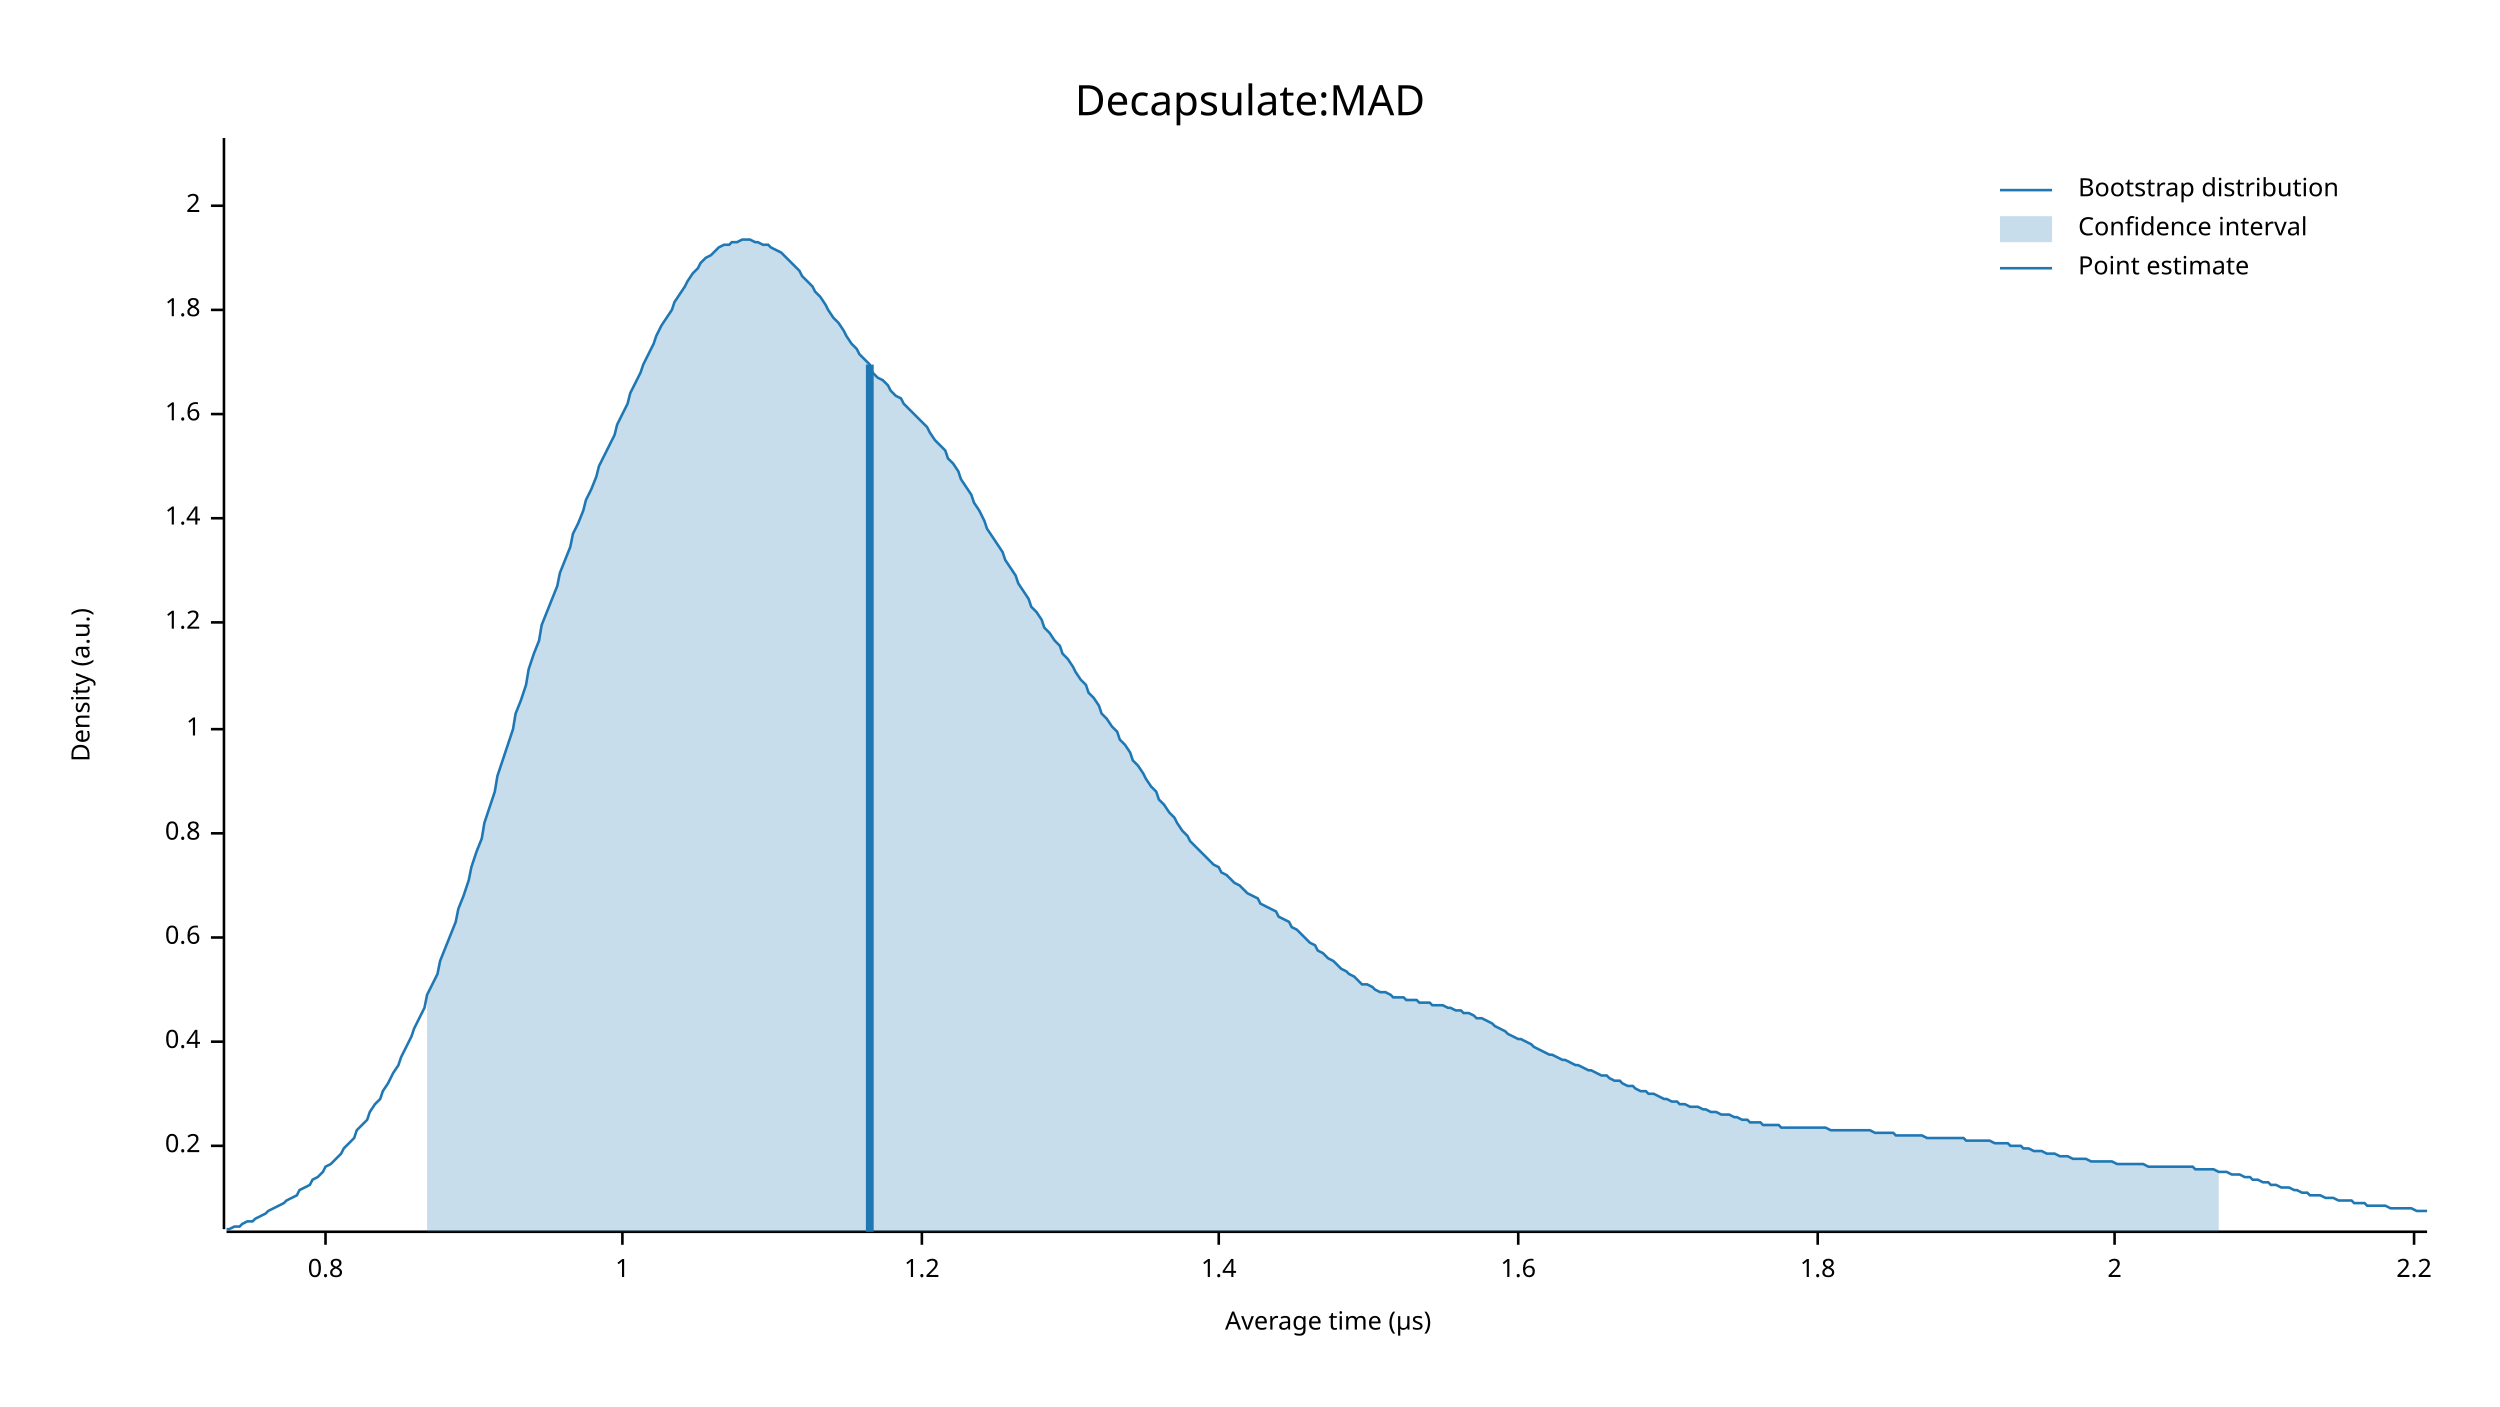
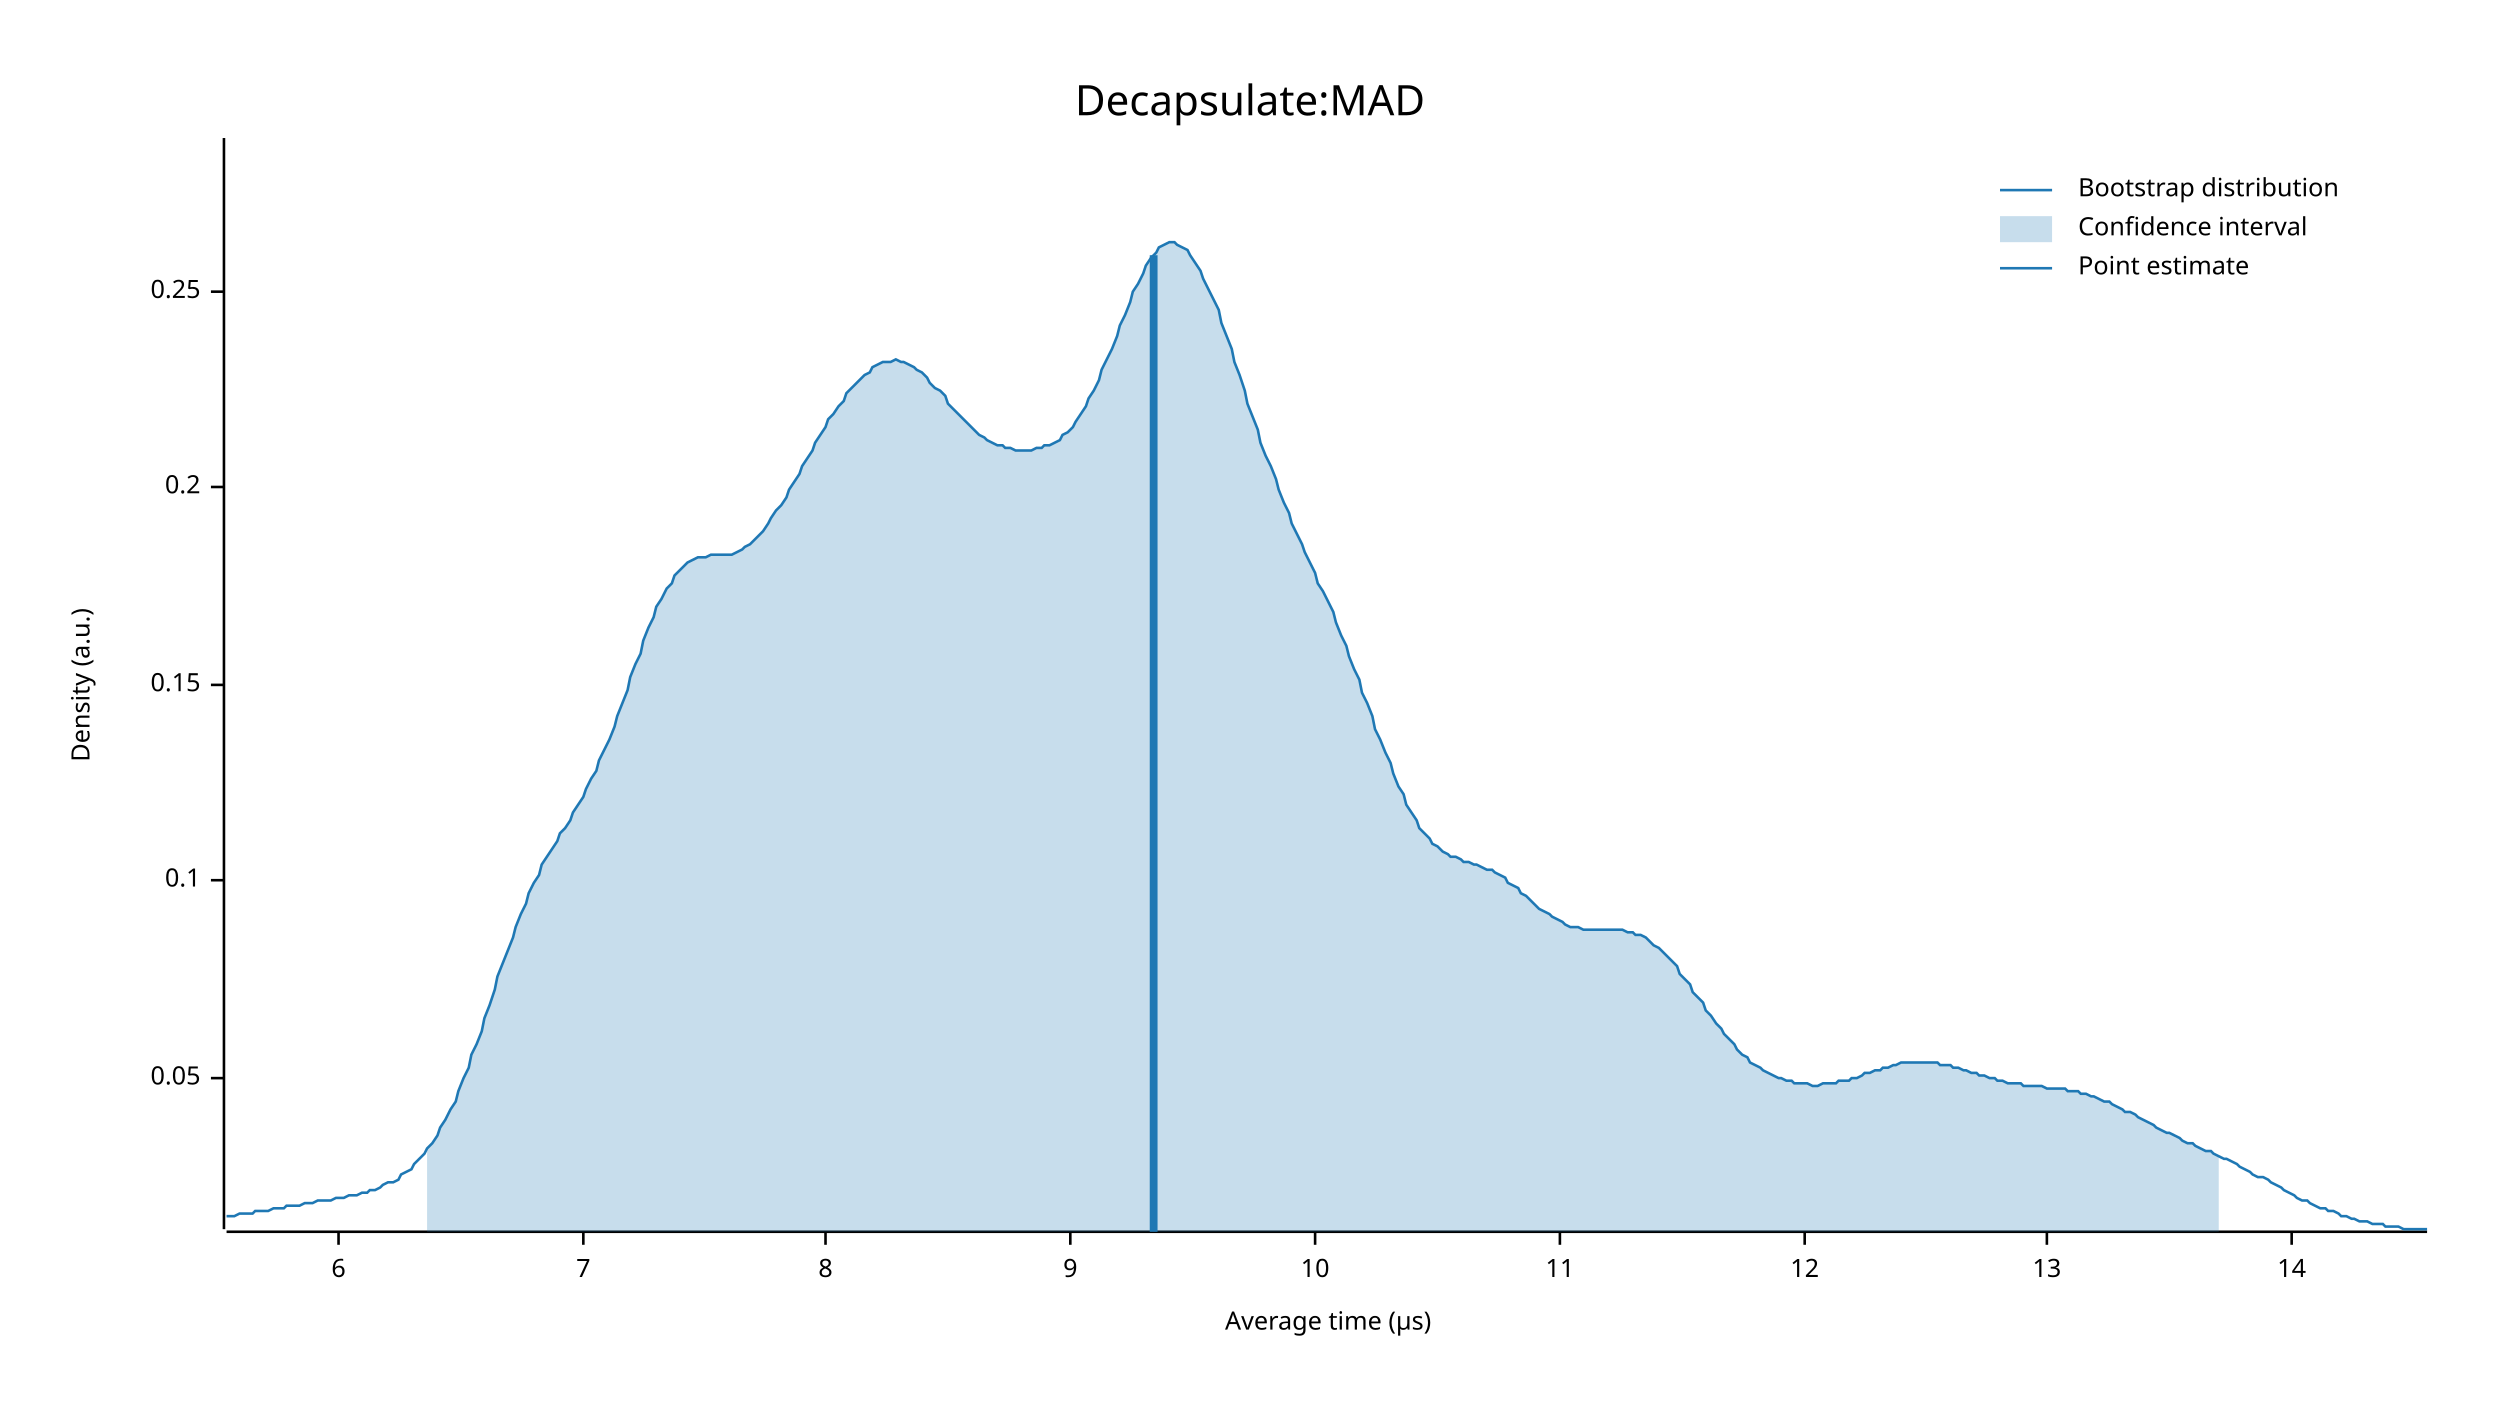
<svg xmlns="http://www.w3.org/2000/svg" width="960" height="540" viewBox="0 0 960 540">
  <text x="480" y="32" dy="0.76em" text-anchor="middle" font-family="sans-serif" font-size="16.129" opacity="1" fill="#000000">
Decapsulate:MAD
</text>
  <text x="27" y="263" dy="0.76em" text-anchor="middle" font-family="sans-serif" font-size="9.677" opacity="1" fill="#000000" transform="rotate(270, 27, 263)">
Density (a.u.)
</text>
  <text x="510" y="513" dy="-0.5ex" text-anchor="middle" font-family="sans-serif" font-size="9.677" opacity="1" fill="#000000">
Average time (µs)
</text>
  <polyline fill="none" opacity="1" stroke="#000000" stroke-width="1" points="86,53 86,472 " />
-   <text x="77" y="440" dy="0.5ex" text-anchor="end" font-family="sans-serif" font-size="9.677" opacity="1" fill="#000000">
+   <text x="77" y="414" dy="0.5ex" text-anchor="end" font-family="sans-serif" font-size="9.677" opacity="1" fill="#000000">
+ 0.05
+ </text>
+   <polyline fill="none" opacity="1" stroke="#000000" stroke-width="1" points="81,414 86,414 " />
+   <text x="77" y="338" dy="0.5ex" text-anchor="end" font-family="sans-serif" font-size="9.677" opacity="1" fill="#000000">
+ 0.1
+ </text>
+   <polyline fill="none" opacity="1" stroke="#000000" stroke-width="1" points="81,338 86,338 " />
+   <text x="77" y="263" dy="0.5ex" text-anchor="end" font-family="sans-serif" font-size="9.677" opacity="1" fill="#000000">
+ 0.15
+ </text>
+   <polyline fill="none" opacity="1" stroke="#000000" stroke-width="1" points="81,263 86,263 " />
+   <text x="77" y="187" dy="0.5ex" text-anchor="end" font-family="sans-serif" font-size="9.677" opacity="1" fill="#000000">
0.2
</text>
-   <polyline fill="none" opacity="1" stroke="#000000" stroke-width="1" points="81,440 86,440 " />
-   <text x="77" y="400" dy="0.5ex" text-anchor="end" font-family="sans-serif" font-size="9.677" opacity="1" fill="#000000">
- 0.4
+   <polyline fill="none" opacity="1" stroke="#000000" stroke-width="1" points="81,187 86,187 " />
+   <text x="77" y="112" dy="0.5ex" text-anchor="end" font-family="sans-serif" font-size="9.677" opacity="1" fill="#000000">
+ 0.25
</text>
-   <polyline fill="none" opacity="1" stroke="#000000" stroke-width="1" points="81,400 86,400 " />
-   <text x="77" y="360" dy="0.5ex" text-anchor="end" font-family="sans-serif" font-size="9.677" opacity="1" fill="#000000">
- 0.6
+   <polyline fill="none" opacity="1" stroke="#000000" stroke-width="1" points="81,112 86,112 " />
+   <polyline fill="none" opacity="1" stroke="#000000" stroke-width="1" points="87,473 932,473 " />
+   <text x="130" y="483" dy="0.76em" text-anchor="middle" font-family="sans-serif" font-size="9.677" opacity="1" fill="#000000">
+ 6
</text>
-   <polyline fill="none" opacity="1" stroke="#000000" stroke-width="1" points="81,360 86,360 " />
-   <text x="77" y="320" dy="0.5ex" text-anchor="end" font-family="sans-serif" font-size="9.677" opacity="1" fill="#000000">
- 0.8
+   <polyline fill="none" opacity="1" stroke="#000000" stroke-width="1" points="130,473 130,478 " />
+   <text x="224" y="483" dy="0.76em" text-anchor="middle" font-family="sans-serif" font-size="9.677" opacity="1" fill="#000000">
+ 7
</text>
-   <polyline fill="none" opacity="1" stroke="#000000" stroke-width="1" points="81,320 86,320 " />
-   <text x="77" y="280" dy="0.5ex" text-anchor="end" font-family="sans-serif" font-size="9.677" opacity="1" fill="#000000">
- 1
+   <polyline fill="none" opacity="1" stroke="#000000" stroke-width="1" points="224,473 224,478 " />
+   <text x="317" y="483" dy="0.76em" text-anchor="middle" font-family="sans-serif" font-size="9.677" opacity="1" fill="#000000">
+ 8
</text>
-   <polyline fill="none" opacity="1" stroke="#000000" stroke-width="1" points="81,280 86,280 " />
-   <text x="77" y="239" dy="0.5ex" text-anchor="end" font-family="sans-serif" font-size="9.677" opacity="1" fill="#000000">
- 1.2
+   <polyline fill="none" opacity="1" stroke="#000000" stroke-width="1" points="317,473 317,478 " />
+   <text x="411" y="483" dy="0.76em" text-anchor="middle" font-family="sans-serif" font-size="9.677" opacity="1" fill="#000000">
+ 9
</text>
-   <polyline fill="none" opacity="1" stroke="#000000" stroke-width="1" points="81,239 86,239 " />
-   <text x="77" y="199" dy="0.5ex" text-anchor="end" font-family="sans-serif" font-size="9.677" opacity="1" fill="#000000">
- 1.4
+   <polyline fill="none" opacity="1" stroke="#000000" stroke-width="1" points="411,473 411,478 " />
+   <text x="505" y="483" dy="0.76em" text-anchor="middle" font-family="sans-serif" font-size="9.677" opacity="1" fill="#000000">
+ 10
</text>
-   <polyline fill="none" opacity="1" stroke="#000000" stroke-width="1" points="81,199 86,199 " />
-   <text x="77" y="159" dy="0.5ex" text-anchor="end" font-family="sans-serif" font-size="9.677" opacity="1" fill="#000000">
- 1.6
+   <polyline fill="none" opacity="1" stroke="#000000" stroke-width="1" points="505,473 505,478 " />
+   <text x="599" y="483" dy="0.76em" text-anchor="middle" font-family="sans-serif" font-size="9.677" opacity="1" fill="#000000">
+ 11
</text>
-   <polyline fill="none" opacity="1" stroke="#000000" stroke-width="1" points="81,159 86,159 " />
-   <text x="77" y="119" dy="0.5ex" text-anchor="end" font-family="sans-serif" font-size="9.677" opacity="1" fill="#000000">
- 1.8
+   <polyline fill="none" opacity="1" stroke="#000000" stroke-width="1" points="599,473 599,478 " />
+   <text x="693" y="483" dy="0.76em" text-anchor="middle" font-family="sans-serif" font-size="9.677" opacity="1" fill="#000000">
+ 12
</text>
-   <polyline fill="none" opacity="1" stroke="#000000" stroke-width="1" points="81,119 86,119 " />
-   <text x="77" y="79" dy="0.5ex" text-anchor="end" font-family="sans-serif" font-size="9.677" opacity="1" fill="#000000">
- 2
+   <polyline fill="none" opacity="1" stroke="#000000" stroke-width="1" points="693,473 693,478 " />
+   <text x="786" y="483" dy="0.76em" text-anchor="middle" font-family="sans-serif" font-size="9.677" opacity="1" fill="#000000">
+ 13
</text>
-   <polyline fill="none" opacity="1" stroke="#000000" stroke-width="1" points="81,79 86,79 " />
-   <polyline fill="none" opacity="1" stroke="#000000" stroke-width="1" points="87,473 932,473 " />
-   <text x="125" y="483" dy="0.76em" text-anchor="middle" font-family="sans-serif" font-size="9.677" opacity="1" fill="#000000">
- 0.8
+   <polyline fill="none" opacity="1" stroke="#000000" stroke-width="1" points="786,473 786,478 " />
+   <text x="880" y="483" dy="0.76em" text-anchor="middle" font-family="sans-serif" font-size="9.677" opacity="1" fill="#000000">
+ 14
</text>
-   <polyline fill="none" opacity="1" stroke="#000000" stroke-width="1" points="125,473 125,478 " />
-   <text x="239" y="483" dy="0.76em" text-anchor="middle" font-family="sans-serif" font-size="9.677" opacity="1" fill="#000000">
- 1
- </text>
-   <polyline fill="none" opacity="1" stroke="#000000" stroke-width="1" points="239,473 239,478 " />
-   <text x="354" y="483" dy="0.76em" text-anchor="middle" font-family="sans-serif" font-size="9.677" opacity="1" fill="#000000">
- 1.2
- </text>
-   <polyline fill="none" opacity="1" stroke="#000000" stroke-width="1" points="354,473 354,478 " />
-   <text x="468" y="483" dy="0.76em" text-anchor="middle" font-family="sans-serif" font-size="9.677" opacity="1" fill="#000000">
- 1.4
- </text>
-   <polyline fill="none" opacity="1" stroke="#000000" stroke-width="1" points="468,473 468,478 " />
-   <text x="583" y="483" dy="0.76em" text-anchor="middle" font-family="sans-serif" font-size="9.677" opacity="1" fill="#000000">
- 1.6
- </text>
-   <polyline fill="none" opacity="1" stroke="#000000" stroke-width="1" points="583,473 583,478 " />
-   <text x="698" y="483" dy="0.76em" text-anchor="middle" font-family="sans-serif" font-size="9.677" opacity="1" fill="#000000">
- 1.8
- </text>
-   <polyline fill="none" opacity="1" stroke="#000000" stroke-width="1" points="698,473 698,478 " />
-   <text x="812" y="483" dy="0.76em" text-anchor="middle" font-family="sans-serif" font-size="9.677" opacity="1" fill="#000000">
- 2
- </text>
-   <polyline fill="none" opacity="1" stroke="#000000" stroke-width="1" points="812,473 812,478 " />
-   <text x="927" y="483" dy="0.76em" text-anchor="middle" font-family="sans-serif" font-size="9.677" opacity="1" fill="#000000">
- 2.2
- </text>
-   <polyline fill="none" opacity="1" stroke="#000000" stroke-width="1" points="927,473 927,478 " />
-   <polyline fill="none" opacity="1" stroke="#1F78B4" stroke-width="1" points="87,472 88,472 90,471 92,471 93,470 95,469 97,469 98,468 100,467 102,466 103,465 105,464 107,463 109,462 110,461 112,460 114,459 115,457 117,456 119,455 120,453 122,452 124,450 125,448 127,447 129,445 131,443 132,441 134,439 136,437 137,434 139,432 141,430 142,427 144,424 146,422 147,419 149,416 151,412 153,409 154,406 156,402 158,398 159,395 161,391 163,387 164,382 166,378 168,374 169,369 171,364 173,359 175,354 176,349 178,344 180,338 181,333 183,327 185,322 186,316 188,310 190,304 191,298 193,292 195,286 197,280 198,274 200,269 202,263 203,257 205,251 207,246 208,240 210,235 212,230 214,225 215,220 217,215 219,210 220,205 222,201 224,196 225,192 227,188 229,183 230,179 232,175 234,171 236,167 237,163 239,159 241,155 242,151 244,147 246,143 247,140 249,136 251,132 252,129 254,125 256,122 258,119 259,116 261,113 263,110 264,108 266,105 268,103 269,101 271,99 273,98 274,97 276,95 278,94 280,94 281,93 283,93 285,92 286,92 288,92 290,93 291,93 293,94 295,94 296,95 298,96 300,97 302,99 303,100 305,102 307,104 308,106 310,108 312,110 313,112 315,114 317,117 318,119 320,122 322,124 324,127 325,129 327,132 329,134 330,136 332,138 334,140 335,143 337,145 339,146 341,148 342,150 344,152 346,153 347,155 349,157 351,159 352,160 354,162 356,164 357,166 359,169 361,171 363,173 364,176 366,178 368,181 369,184 371,187 373,190 374,193 376,196 378,200 379,203 381,206 383,209 385,212 386,215 388,218 390,221 391,224 393,227 395,230 396,233 398,235 400,238 401,241 403,243 405,246 407,248 408,251 410,253 412,256 413,258 415,261 417,263 418,266 420,268 422,271 423,274 425,276 427,279 429,281 430,284 432,286 434,289 435,292 437,294 439,297 440,299 442,302 444,304 445,307 447,309 449,312 451,314 452,316 454,319 456,321 457,323 459,325 461,327 462,328 464,330 466,332 468,333 469,335 471,336 473,338 474,339 476,340 478,342 479,343 481,344 483,345 484,347 486,348 488,349 490,350 491,352 493,353 495,354 496,356 498,357 500,359 501,360 503,362 505,363 506,365 508,366 510,368 512,369 513,370 515,372 517,373 518,374 520,375 522,377 523,378 525,378 527,379 528,380 530,381 532,381 534,382 535,383 537,383 539,383 540,384 542,384 544,384 545,385 547,385 549,385 550,386 552,386 554,386 556,387 557,387 559,388 561,388 562,389 564,389 566,390 567,391 569,391 571,392 573,393 574,394 576,395 578,396 579,397 581,398 583,399 584,399 586,400 588,401 589,402 591,403 593,404 595,405 596,405 598,406 600,407 601,407 603,408 605,409 606,409 608,410 610,411 611,411 613,412 615,413 617,413 618,414 620,415 622,415 623,416 625,417 627,417 628,418 630,419 632,419 633,420 635,420 637,421 639,422 640,422 642,423 644,423 645,424 647,424 649,425 650,425 652,425 654,426 655,426 657,427 659,427 661,428 662,428 664,428 666,429 667,429 669,430 671,430 672,431 674,431 676,431 677,432 679,432 681,432 683,432 684,433 686,433 688,433 689,433 691,433 693,433 694,433 696,433 698,433 700,433 701,433 703,434 705,434 706,434 708,434 710,434 711,434 713,434 715,434 716,434 718,434 720,435 722,435 723,435 725,435 727,435 728,436 730,436 732,436 733,436 735,436 737,436 738,436 740,437 742,437 744,437 745,437 747,437 749,437 750,437 752,437 754,437 755,438 757,438 759,438 760,438 762,438 764,438 766,439 767,439 769,439 771,439 772,440 774,440 776,440 777,441 779,441 781,442 782,442 784,442 786,443 788,443 789,443 791,444 793,444 794,444 796,445 798,445 799,445 801,445 803,446 804,446 806,446 808,446 810,446 811,446 813,447 815,447 816,447 818,447 820,447 821,447 823,447 825,448 827,448 828,448 830,448 832,448 833,448 835,448 837,448 838,448 840,448 842,448 843,449 845,449 847,449 849,449 850,449 852,450 854,450 855,450 857,451 859,451 860,451 862,452 864,452 865,453 867,453 869,454 871,454 872,455 874,455 876,456 877,456 879,456 881,457 882,457 884,458 886,458 887,459 889,459 891,459 893,460 894,460 896,460 898,461 899,461 901,461 903,461 904,462 906,462 908,462 909,463 911,463 913,463 915,463 916,463 918,464 920,464 921,464 923,464 925,464 926,464 928,465 930,465 932,465 " />
-   <polygon opacity="0.25" fill="#1F78B4" points="164,382 166,378 168,374 169,369 171,364 173,359 175,354 176,349 178,344 180,338 181,333 183,327 185,322 186,316 188,310 190,304 191,298 193,292 195,286 197,280 198,274 200,269 202,263 203,257 205,251 207,246 208,240 210,235 212,230 214,225 215,220 217,215 219,210 220,205 222,201 224,196 225,192 227,188 229,183 230,179 232,175 234,171 236,167 237,163 239,159 241,155 242,151 244,147 246,143 247,140 249,136 251,132 252,129 254,125 256,122 258,119 259,116 261,113 263,110 264,108 266,105 268,103 269,101 271,99 273,98 274,97 276,95 278,94 280,94 281,93 283,93 285,92 286,92 288,92 290,93 291,93 293,94 295,94 296,95 298,96 300,97 302,99 303,100 305,102 307,104 308,106 310,108 312,110 313,112 315,114 317,117 318,119 320,122 322,124 324,127 325,129 327,132 329,134 330,136 332,138 334,140 335,143 337,145 339,146 341,148 342,150 344,152 346,153 347,155 349,157 351,159 352,160 354,162 356,164 357,166 359,169 361,171 363,173 364,176 366,178 368,181 369,184 371,187 373,190 374,193 376,196 378,200 379,203 381,206 383,209 385,212 386,215 388,218 390,221 391,224 393,227 395,230 396,233 398,235 400,238 401,241 403,243 405,246 407,248 408,251 410,253 412,256 413,258 415,261 417,263 418,266 420,268 422,271 423,274 425,276 427,279 429,281 430,284 432,286 434,289 435,292 437,294 439,297 440,299 442,302 444,304 445,307 447,309 449,312 451,314 452,316 454,319 456,321 457,323 459,325 461,327 462,328 464,330 466,332 468,333 469,335 471,336 473,338 474,339 476,340 478,342 479,343 481,344 483,345 484,347 486,348 488,349 490,350 491,352 493,353 495,354 496,356 498,357 500,359 501,360 503,362 505,363 506,365 508,366 510,368 512,369 513,370 515,372 517,373 518,374 520,375 522,377 523,378 525,378 527,379 528,380 530,381 532,381 534,382 535,383 537,383 539,383 540,384 542,384 544,384 545,385 547,385 549,385 550,386 552,386 554,386 556,387 557,387 559,388 561,388 562,389 564,389 566,390 567,391 569,391 571,392 573,393 574,394 576,395 578,396 579,397 581,398 583,399 584,399 586,400 588,401 589,402 591,403 593,404 595,405 596,405 598,406 600,407 601,407 603,408 605,409 606,409 608,410 610,411 611,411 613,412 615,413 617,413 618,414 620,415 622,415 623,416 625,417 627,417 628,418 630,419 632,419 633,420 635,420 637,421 639,422 640,422 642,423 644,423 645,424 647,424 649,425 650,425 652,425 654,426 655,426 657,427 659,427 661,428 662,428 664,428 666,429 667,429 669,430 671,430 672,431 674,431 676,431 677,432 679,432 681,432 683,432 684,433 686,433 688,433 689,433 691,433 693,433 694,433 696,433 698,433 700,433 701,433 703,434 705,434 706,434 708,434 710,434 711,434 713,434 715,434 716,434 718,434 720,435 722,435 723,435 725,435 727,435 728,436 730,436 732,436 733,436 735,436 737,436 738,436 740,437 742,437 744,437 745,437 747,437 749,437 750,437 752,437 754,437 755,438 757,438 759,438 760,438 762,438 764,438 766,439 767,439 769,439 771,439 772,440 774,440 776,440 777,441 779,441 781,442 782,442 784,442 786,443 788,443 789,443 791,444 793,444 794,444 796,445 798,445 799,445 801,445 803,446 804,446 806,446 808,446 810,446 811,446 813,447 815,447 816,447 818,447 820,447 821,447 823,447 825,448 827,448 828,448 830,448 832,448 833,448 835,448 837,448 838,448 840,448 842,448 843,449 845,449 847,449 849,449 850,449 852,450 852,473 164,473 " />
-   <polyline fill="none" opacity="1" stroke="#1F78B4" stroke-width="3" points="334,473 334,140 " />
+   <polyline fill="none" opacity="1" stroke="#000000" stroke-width="1" points="880,473 880,478 " />
+   <polyline fill="none" opacity="1" stroke="#1F78B4" stroke-width="1" points="87,467 88,467 90,467 92,466 93,466 95,466 97,466 98,465 100,465 102,465 103,465 105,464 107,464 109,464 110,463 112,463 114,463 115,463 117,462 119,462 120,462 122,461 124,461 125,461 127,461 129,460 131,460 132,460 134,459 136,459 137,459 139,458 141,458 142,457 144,457 146,456 147,455 149,454 151,454 153,453 154,451 156,450 158,449 159,447 161,445 163,443 164,441 166,439 168,436 169,433 171,430 173,426 175,423 176,419 178,414 180,410 181,405 183,401 185,396 186,391 188,386 190,380 191,375 193,370 195,365 197,360 198,356 200,351 202,347 203,343 205,339 207,336 208,332 210,329 212,326 214,323 215,320 217,318 219,315 220,312 222,309 224,306 225,303 227,299 229,296 230,292 232,288 234,284 236,279 237,275 239,270 241,265 242,260 244,255 246,251 247,246 249,241 251,237 252,233 254,230 256,226 258,224 259,221 261,219 263,217 264,216 266,215 268,214 269,214 271,214 273,213 274,213 276,213 278,213 280,213 281,213 283,212 285,211 286,210 288,209 290,207 291,206 293,204 295,201 296,199 298,196 300,194 302,191 303,188 305,185 307,182 308,179 310,176 312,173 313,170 315,167 317,164 318,161 320,159 322,156 324,154 325,151 327,149 329,147 330,146 332,144 334,143 335,141 337,140 339,139 341,139 342,139 344,138 346,139 347,139 349,140 351,141 352,142 354,143 356,145 357,147 359,149 361,150 363,152 364,155 366,157 368,159 369,160 371,162 373,164 374,165 376,167 378,168 379,169 381,170 383,171 385,171 386,172 388,172 390,173 391,173 393,173 395,173 396,173 398,172 400,172 401,171 403,171 405,170 407,169 408,167 410,166 412,164 413,162 415,159 417,156 418,153 420,150 422,146 423,142 425,138 427,134 429,129 430,125 432,121 434,116 435,112 437,109 439,105 440,102 442,99 444,97 445,95 447,94 449,93 451,93 452,94 454,95 456,96 457,98 459,101 461,104 462,107 464,111 466,115 468,119 469,124 471,129 473,134 474,139 476,144 478,150 479,155 481,160 483,165 484,170 486,175 488,179 490,184 491,188 493,193 495,197 496,201 498,205 500,209 501,212 503,216 505,220 506,224 508,227 510,231 512,235 513,239 515,244 517,248 518,252 520,257 522,261 523,266 525,270 527,275 528,280 530,284 532,289 534,293 535,297 537,302 539,305 540,309 542,312 544,315 545,318 547,320 549,322 550,324 552,325 554,327 556,328 557,329 559,329 561,330 562,331 564,331 566,332 567,332 569,333 571,334 573,334 574,335 576,336 578,337 579,339 581,340 583,341 584,343 586,344 588,346 589,347 591,349 593,350 595,351 596,352 598,353 600,354 601,355 603,356 605,356 606,356 608,357 610,357 611,357 613,357 615,357 617,357 618,357 620,357 622,357 623,357 625,358 627,358 628,359 630,359 632,360 633,361 635,363 637,364 639,366 640,367 642,369 644,371 645,374 647,376 649,378 650,381 652,383 654,385 655,388 657,390 659,393 661,395 662,397 664,399 666,401 667,403 669,405 671,406 672,408 674,409 676,410 677,411 679,412 681,413 683,414 684,414 686,415 688,415 689,416 691,416 693,416 694,416 696,417 698,417 700,416 701,416 703,416 705,416 706,415 708,415 710,415 711,414 713,414 715,413 716,412 718,412 720,411 722,411 723,410 725,410 727,409 728,409 730,408 732,408 733,408 735,408 737,408 738,408 740,408 742,408 744,408 745,409 747,409 749,409 750,410 752,410 754,411 755,411 757,412 759,412 760,413 762,413 764,414 766,414 767,415 769,415 771,416 772,416 774,416 776,416 777,417 779,417 781,417 782,417 784,417 786,418 788,418 789,418 791,418 793,418 794,419 796,419 798,419 799,420 801,420 803,421 804,421 806,422 808,423 810,423 811,424 813,425 815,426 816,427 818,427 820,428 821,429 823,430 825,431 827,432 828,433 830,434 832,435 833,435 835,436 837,437 838,438 840,439 842,439 843,440 845,441 847,442 849,442 850,443 852,444 854,445 855,445 857,446 859,447 860,448 862,449 864,450 865,451 867,452 869,452 871,453 872,454 874,455 876,456 877,457 879,458 881,459 882,460 884,461 886,461 887,462 889,463 891,464 893,464 894,465 896,465 898,466 899,467 901,467 903,468 904,468 906,469 908,469 909,469 911,470 913,470 915,470 916,471 918,471 920,471 921,471 923,472 925,472 926,472 928,472 930,472 932,472 " />
+   <polygon opacity="0.25" fill="#1F78B4" points="164,441 166,439 168,436 169,433 171,430 173,426 175,423 176,419 178,414 180,410 181,405 183,401 185,396 186,391 188,386 190,380 191,375 193,370 195,365 197,360 198,356 200,351 202,347 203,343 205,339 207,336 208,332 210,329 212,326 214,323 215,320 217,318 219,315 220,312 222,309 224,306 225,303 227,299 229,296 230,292 232,288 234,284 236,279 237,275 239,270 241,265 242,260 244,255 246,251 247,246 249,241 251,237 252,233 254,230 256,226 258,224 259,221 261,219 263,217 264,216 266,215 268,214 269,214 271,214 273,213 274,213 276,213 278,213 280,213 281,213 283,212 285,211 286,210 288,209 290,207 291,206 293,204 295,201 296,199 298,196 300,194 302,191 303,188 305,185 307,182 308,179 310,176 312,173 313,170 315,167 317,164 318,161 320,159 322,156 324,154 325,151 327,149 329,147 330,146 332,144 334,143 335,141 337,140 339,139 341,139 342,139 344,138 346,139 347,139 349,140 351,141 352,142 354,143 356,145 357,147 359,149 361,150 363,152 364,155 366,157 368,159 369,160 371,162 373,164 374,165 376,167 378,168 379,169 381,170 383,171 385,171 386,172 388,172 390,173 391,173 393,173 395,173 396,173 398,172 400,172 401,171 403,171 405,170 407,169 408,167 410,166 412,164 413,162 415,159 417,156 418,153 420,150 422,146 423,142 425,138 427,134 429,129 430,125 432,121 434,116 435,112 437,109 439,105 440,102 442,99 444,97 445,95 447,94 449,93 451,93 452,94 454,95 456,96 457,98 459,101 461,104 462,107 464,111 466,115 468,119 469,124 471,129 473,134 474,139 476,144 478,150 479,155 481,160 483,165 484,170 486,175 488,179 490,184 491,188 493,193 495,197 496,201 498,205 500,209 501,212 503,216 505,220 506,224 508,227 510,231 512,235 513,239 515,244 517,248 518,252 520,257 522,261 523,266 525,270 527,275 528,280 530,284 532,289 534,293 535,297 537,302 539,305 540,309 542,312 544,315 545,318 547,320 549,322 550,324 552,325 554,327 556,328 557,329 559,329 561,330 562,331 564,331 566,332 567,332 569,333 571,334 573,334 574,335 576,336 578,337 579,339 581,340 583,341 584,343 586,344 588,346 589,347 591,349 593,350 595,351 596,352 598,353 600,354 601,355 603,356 605,356 606,356 608,357 610,357 611,357 613,357 615,357 617,357 618,357 620,357 622,357 623,357 625,358 627,358 628,359 630,359 632,360 633,361 635,363 637,364 639,366 640,367 642,369 644,371 645,374 647,376 649,378 650,381 652,383 654,385 655,388 657,390 659,393 661,395 662,397 664,399 666,401 667,403 669,405 671,406 672,408 674,409 676,410 677,411 679,412 681,413 683,414 684,414 686,415 688,415 689,416 691,416 693,416 694,416 696,417 698,417 700,416 701,416 703,416 705,416 706,415 708,415 710,415 711,414 713,414 715,413 716,412 718,412 720,411 722,411 723,410 725,410 727,409 728,409 730,408 732,408 733,408 735,408 737,408 738,408 740,408 742,408 744,408 745,409 747,409 749,409 750,410 752,410 754,411 755,411 757,412 759,412 760,413 762,413 764,414 766,414 767,415 769,415 771,416 772,416 774,416 776,416 777,417 779,417 781,417 782,417 784,417 786,418 788,418 789,418 791,418 793,418 794,419 796,419 798,419 799,420 801,420 803,421 804,421 806,422 808,423 810,423 811,424 813,425 815,426 816,427 818,427 820,428 821,429 823,430 825,431 827,432 828,433 830,434 832,435 833,435 835,436 837,437 838,438 840,439 842,439 843,440 845,441 847,442 849,442 850,443 852,444 852,473 164,473 " />
+   <polyline fill="none" opacity="1" stroke="#1F78B4" stroke-width="3" points="443,473 443,98 " />
  <text x="798" y="68" dy="0.76em" text-anchor="start" font-family="sans-serif" font-size="9.677" opacity="1" fill="#000000">
Bootstrap distribution
</text>
  <text x="798" y="83" dy="0.76em" text-anchor="start" font-family="sans-serif" font-size="9.677" opacity="1" fill="#000000">
Confidence interval
</text>
  <text x="798" y="98" dy="0.76em" text-anchor="start" font-family="sans-serif" font-size="9.677" opacity="1" fill="#000000">
Point estimate
</text>
  <polyline fill="none" opacity="1" stroke="#1F78B4" stroke-width="1" points="768,73 788,73 " />
  <rect x="768" y="83" width="20" height="10" opacity="0.25" fill="#1F78B4" stroke="none" />
  <polyline fill="none" opacity="1" stroke="#1F78B4" stroke-width="1" points="768,103 788,103 " />
</svg>
